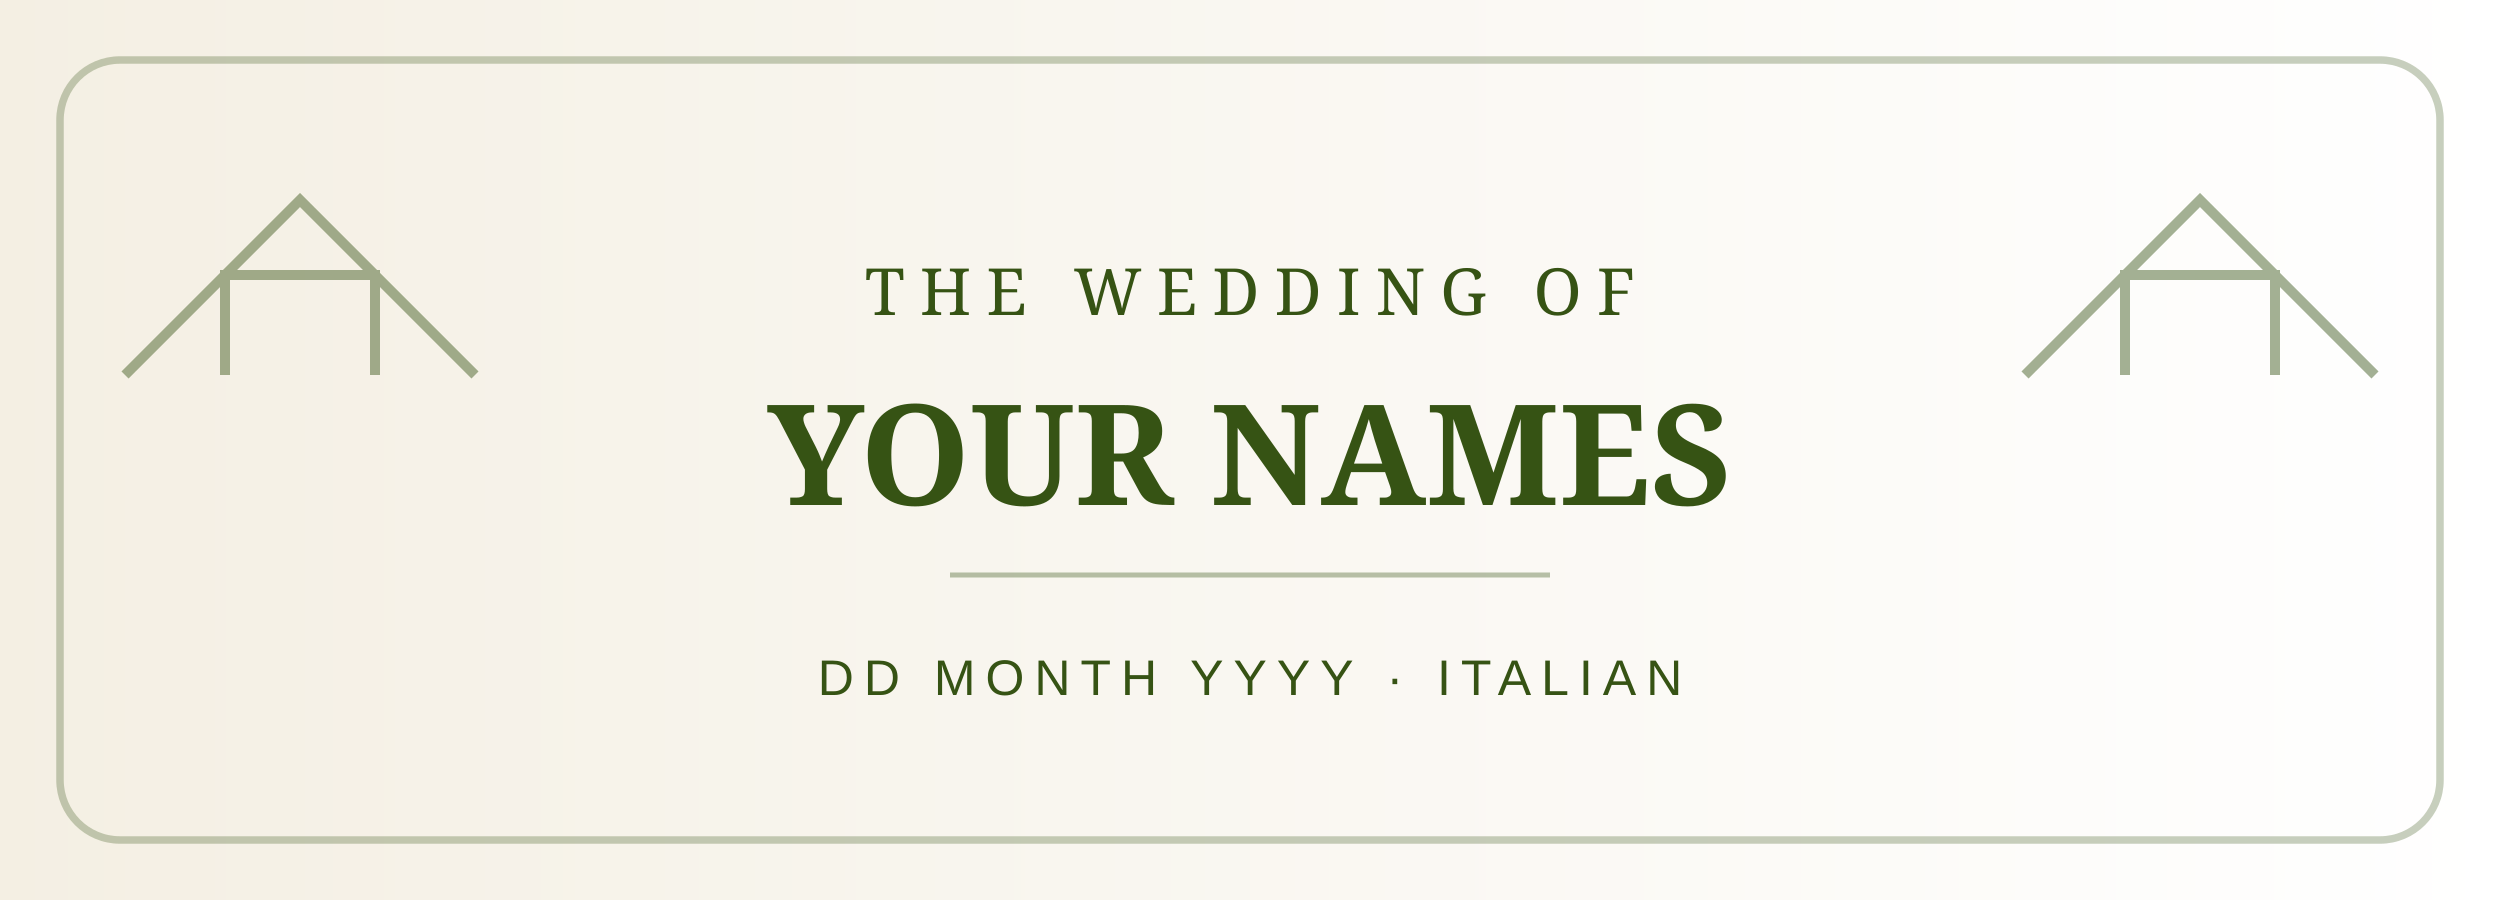
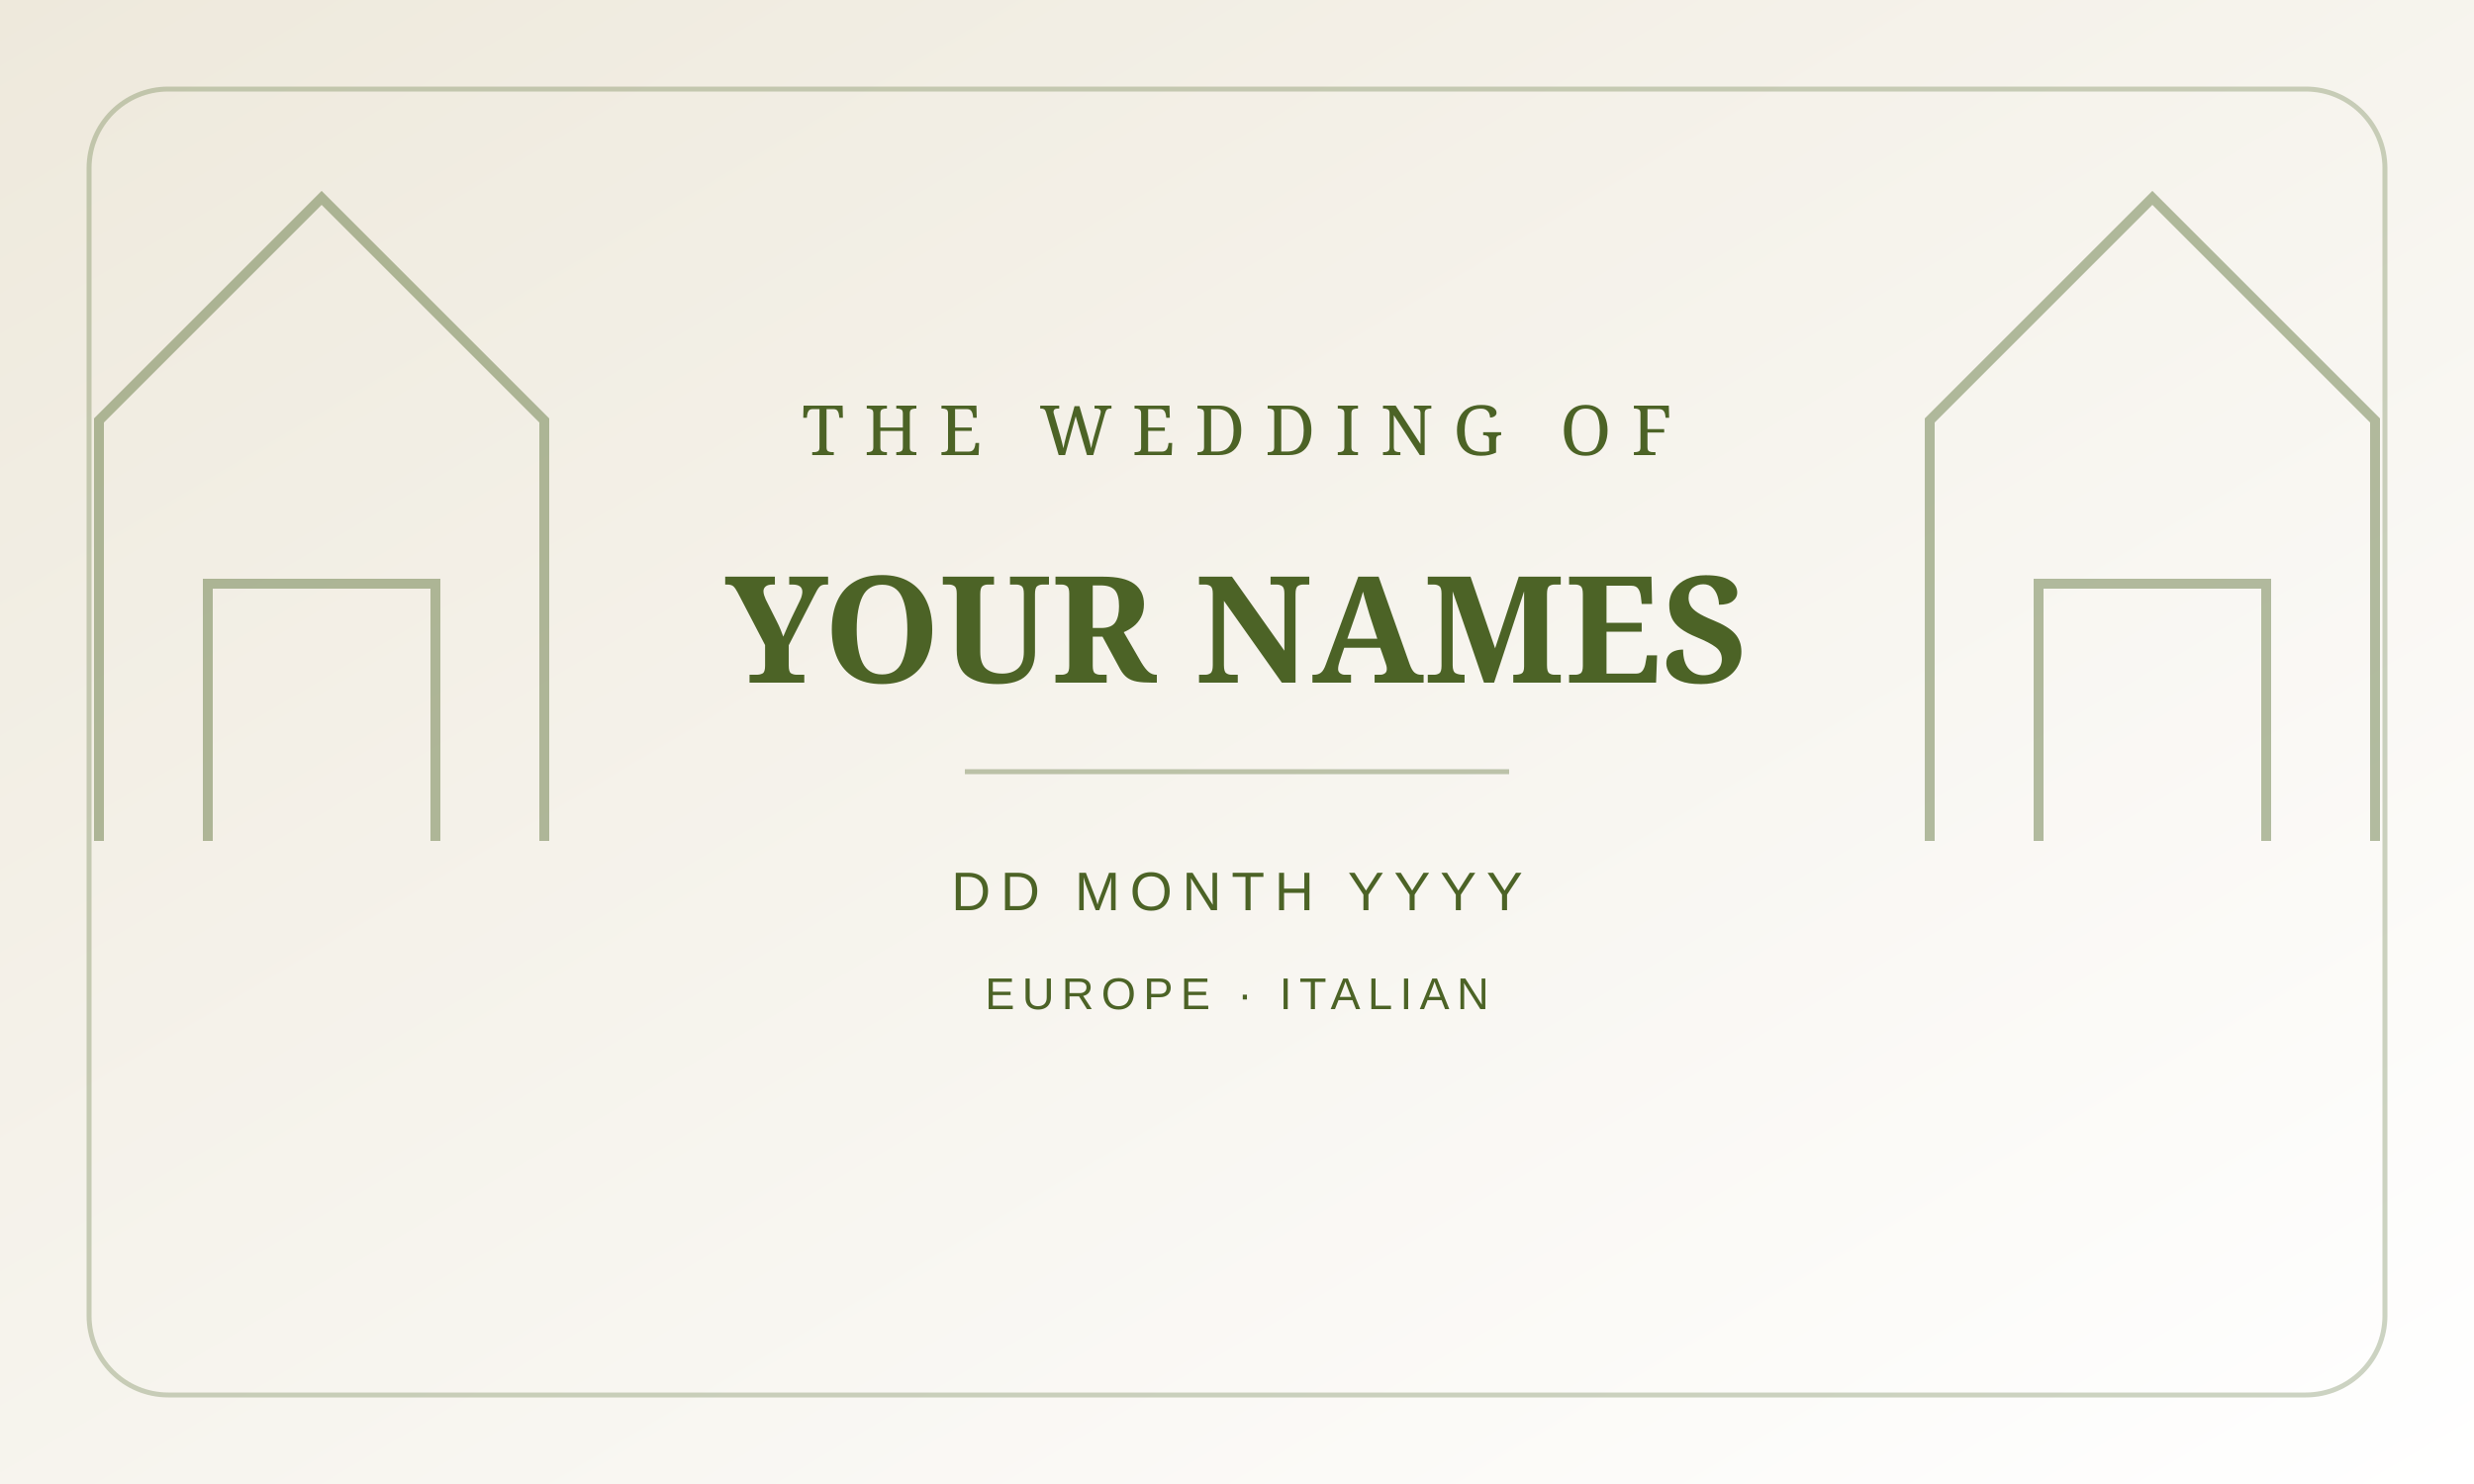
- <svg xmlns="http://www.w3.org/2000/svg" viewBox="0 0 500 180" role="img" aria-label="Italian Villa wedding invitation visual">
+ <svg xmlns="http://www.w3.org/2000/svg" viewBox="0 0 500 300">
  <defs>
-     <linearGradient id="g" x1="0" x2="1">
-       <stop stop-color="#f4efe3" />
+     <linearGradient id="bg" x1="0" y1="0" x2="1" y2="1">
+       <stop stop-color="#eee9dc" />
      <stop offset="1" stop-color="#ffffff" />
    </linearGradient>
+     <filter id="shadow">
+       <feDropShadow dx="0" dy="5" stdDeviation="6" flood-opacity=".12" />
+     </filter>
  </defs>
-   <rect width="500" height="180" fill="url(#g)" />
-   <g fill="none" stroke="#365314" stroke-width="2" opacity=".45">
-     <path d="M25 75l35-35 35 35M405 75l35-35 35 35" />
-     <path d="M45 75V55h30v20M425 75V55h30v20" />
+   <rect width="500" height="300" fill="url(#bg)" />
+   <g fill="none" stroke="#4c6326" opacity=".42" stroke-width="2">
+     <path d="M20 170V85l45-45 45 45v85M390 170V85l45-45 45 45v85" />
+     <path d="M42 170v-52h46v52M412 170v-52h46v52" />
  </g>
-   <rect x="12" y="12" width="476" height="156" rx="12" fill="none" stroke="#365314" stroke-width="1.5" opacity=".28" />
-   <text x="250" y="63" text-anchor="middle" font-family="Georgia,serif" font-size="13" fill="#365314" letter-spacing="3">THE WEDDING OF</text>
-   <text x="250" y="101" text-anchor="middle" font-family="Georgia,serif" font-size="28" font-weight="700" fill="#365314">YOUR NAMES</text>
-   <line x1="190" y1="115" x2="310" y2="115" stroke="#365314" opacity=".35" />
-   <text x="250" y="139" text-anchor="middle" font-family="Arial,sans-serif" font-size="10" fill="#365314" letter-spacing="2">DD MONTH YYYY · ITALIAN</text>
+   <rect x="18" y="18" width="464" height="264" rx="16" fill="none" stroke="#4c6326" opacity=".28" />
+   <g text-anchor="middle" fill="#4c6326">
+     <text x="250" y="92" font-family="Georgia,serif" font-size="14" letter-spacing="4">THE WEDDING OF</text>
+     <text x="250" y="138" font-family="Georgia,serif" font-size="30" font-weight="700">YOUR NAMES</text>
+     <line x1="195" y1="156" x2="305" y2="156" stroke="#4c6326" opacity=".35" />
+     <text x="250" y="184" font-family="Arial,sans-serif" font-size="11" letter-spacing="2">DD MONTH YYYY</text>
+     <text x="250" y="204" font-family="Arial,sans-serif" font-size="9" letter-spacing="1.5">EUROPE · ITALIAN</text>
+   </g>
</svg>
